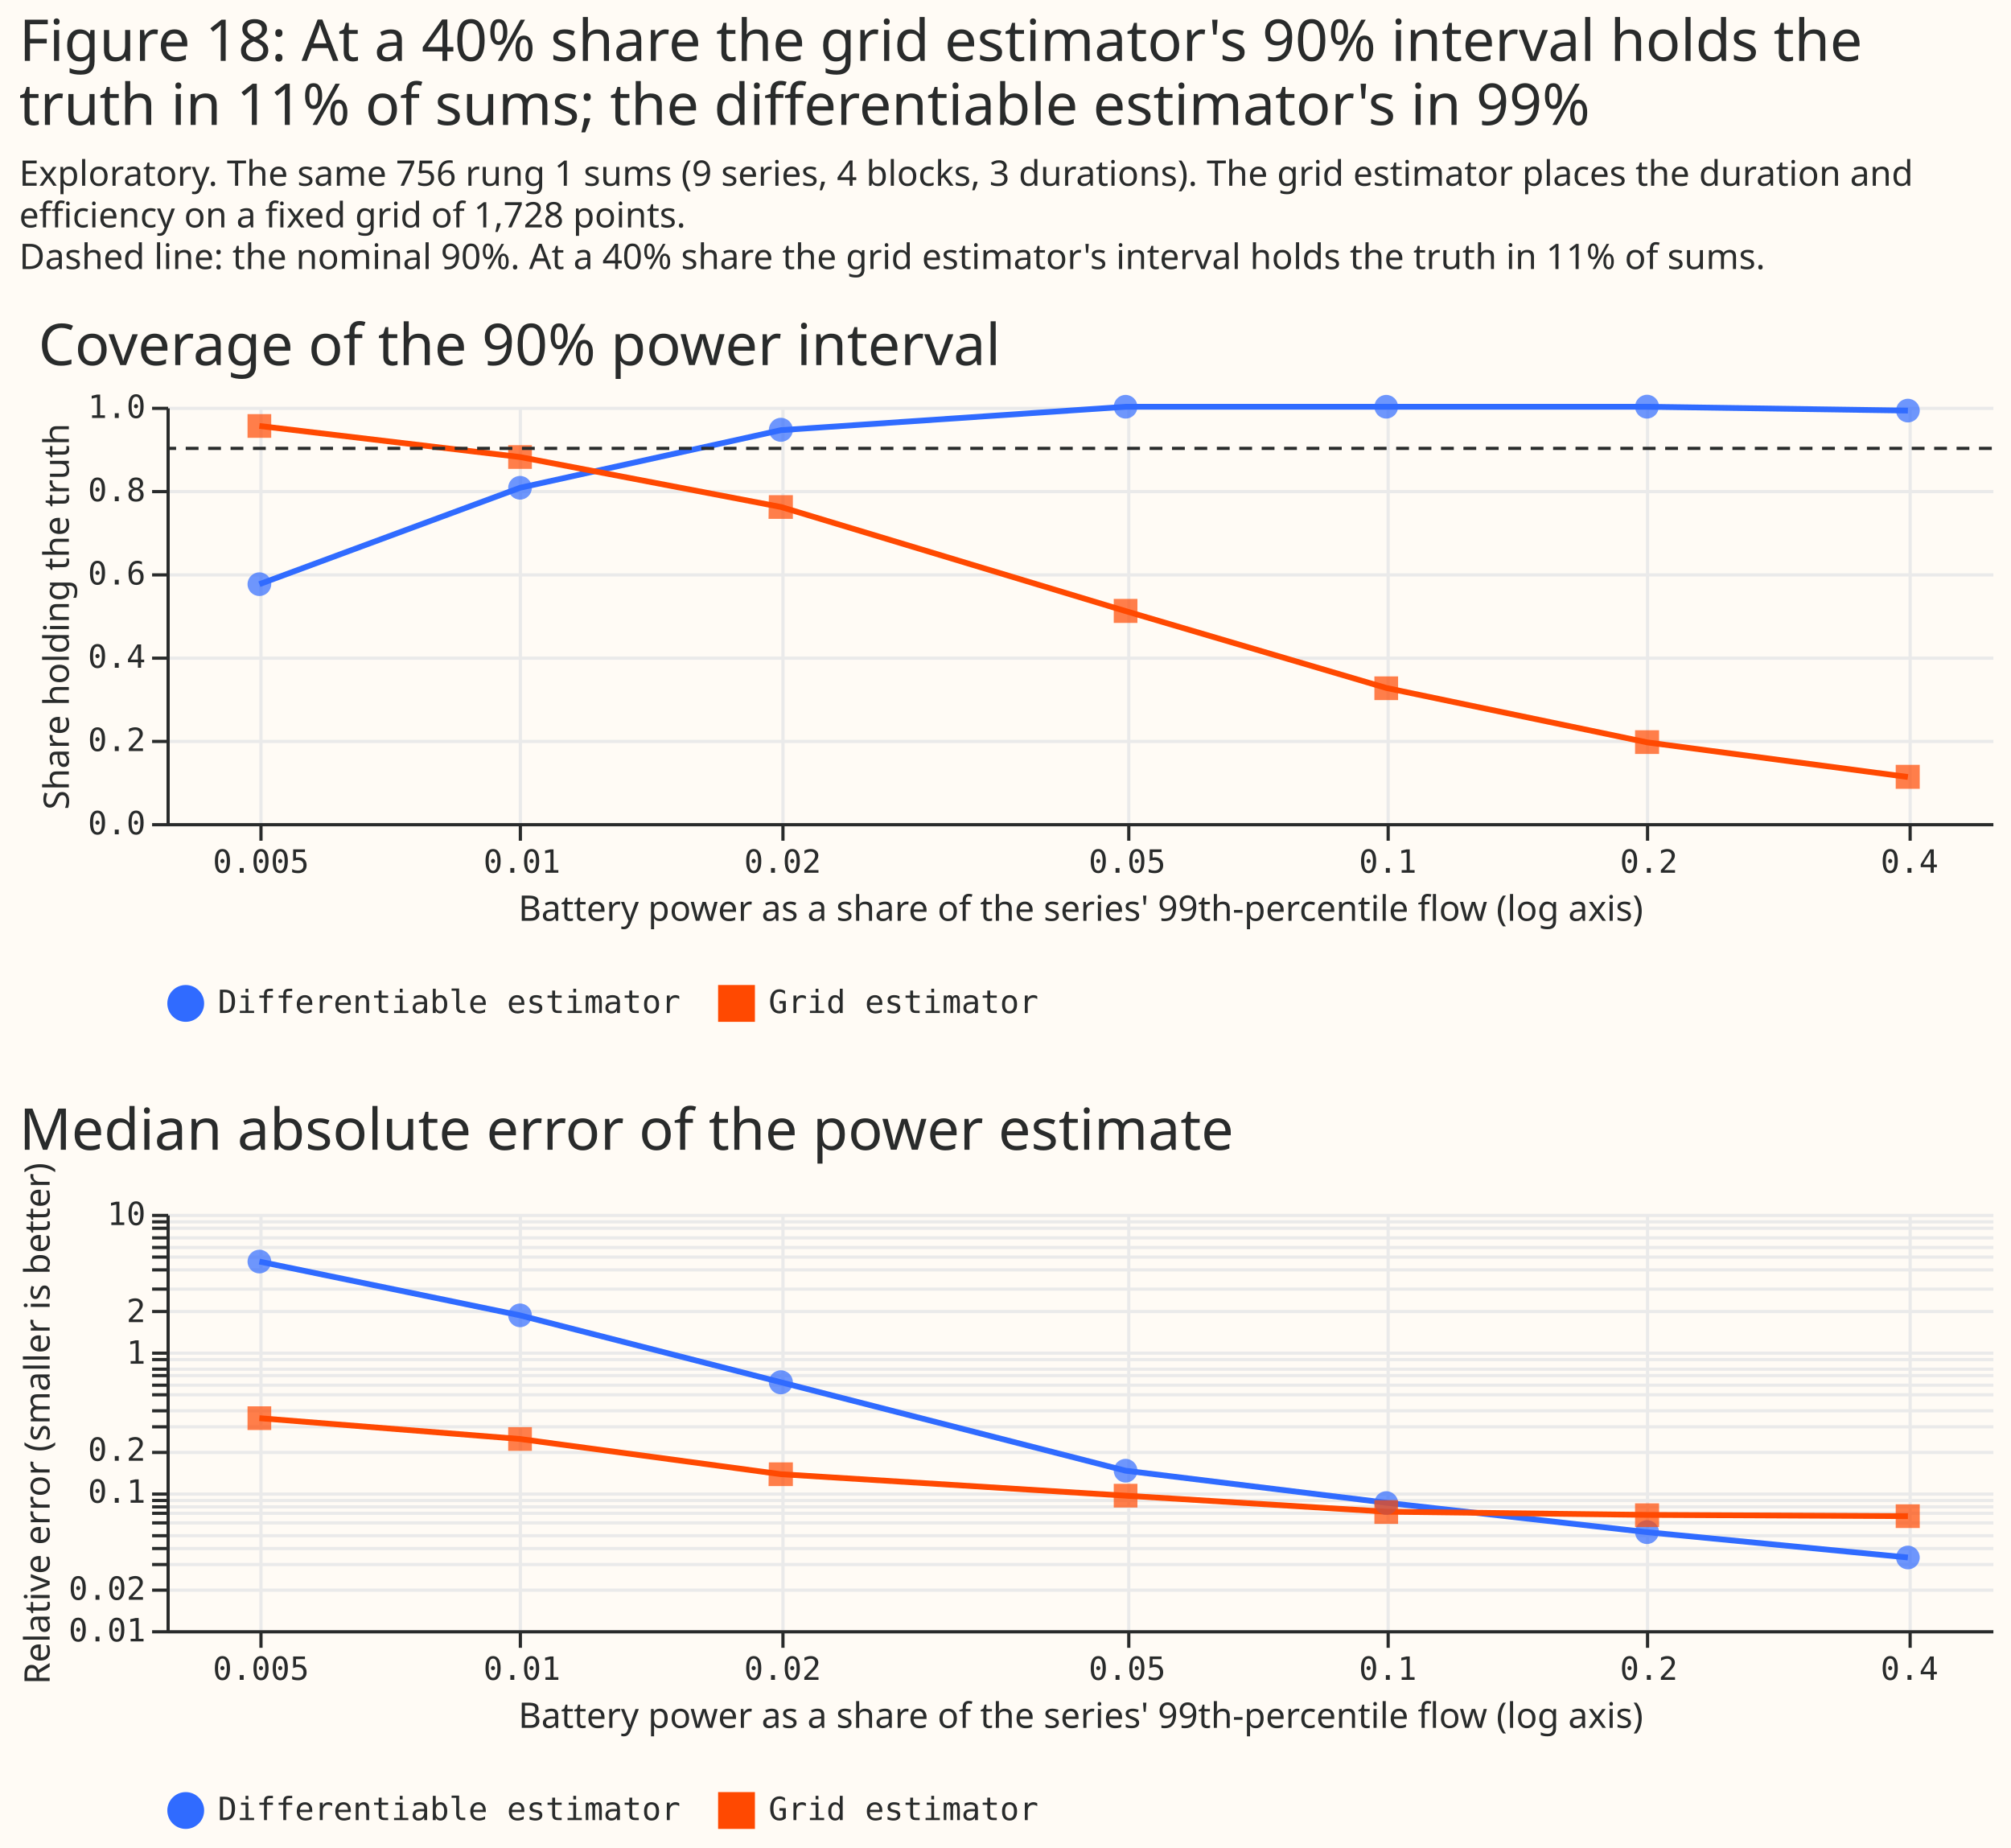
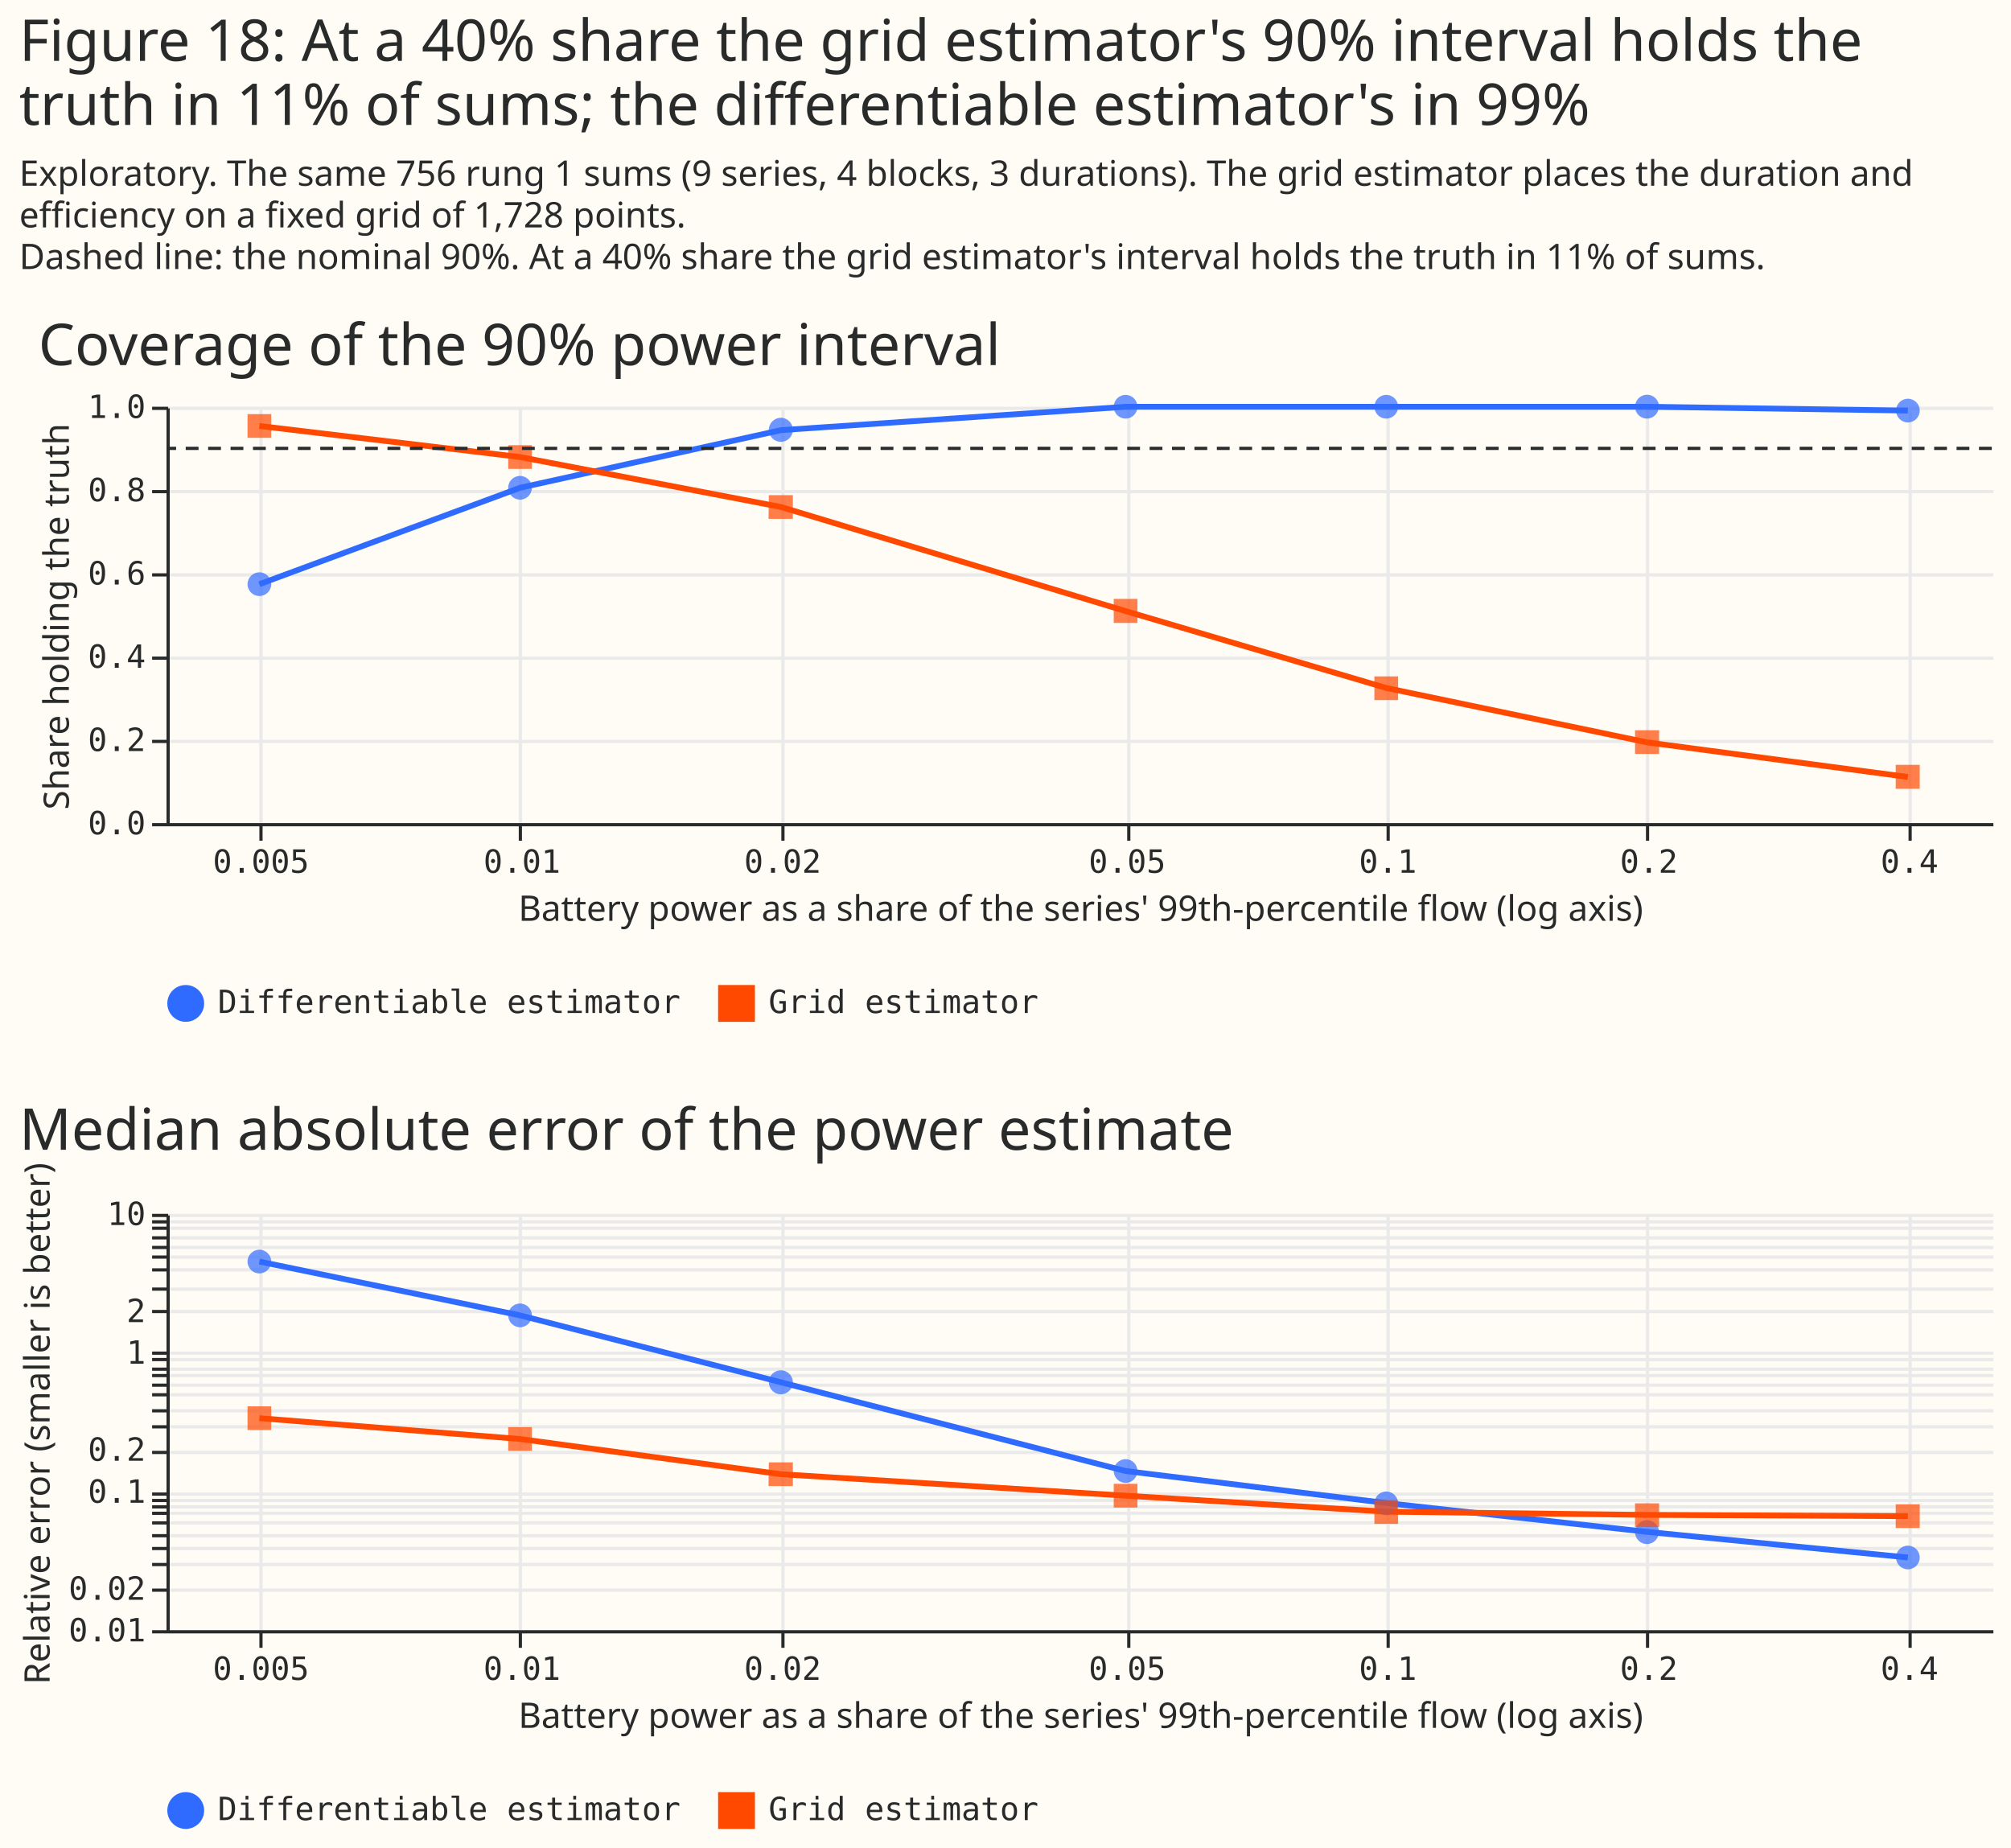
<svg xmlns="http://www.w3.org/2000/svg" width="628" height="577" class="marks" viewBox="0 0 628 577">
  <path fill="#fffbf5" d="M0 0h628v577H0z" />
  <g fill="none" stroke-miterlimit="10" aria-roledescription="group mark container" class="mark-group role-frame root">
    <path d="M52 127h570z" aria-hidden="true" class="background" />
    <g aria-roledescription="group mark container" class="mark-group role-scope concat_0_group">
      <path fill="#fffbf5" d="M52 127h570v130H52Z" aria-hidden="true" class="background" />
      <g aria-hidden="true" class="mark-group role-axis">
        <path stroke="#eaeaea" d="M81.5 127.5v130m81-130v130m82-130v130m108-130v130m81-130v130m81-130v130m82-130v130" class="mark-rule role-axis-grid" pointer-events="none" />
      </g>
      <g aria-hidden="true" class="mark-group role-axis">
        <path stroke="#eaeaea" d="M52.5 257.5h570m-570-26h570m-570-26h570m-570-26h570m-570-26h570m-570-26h570" class="mark-rule role-axis-grid" pointer-events="none" />
      </g>
      <g aria-label="X-axis titled 'Battery power as a share of the series' 99th-percentile flow (log axis)' for a log scale with values from 0.00390625 to 0.5" aria-roledescription="axis" class="mark-group role-axis" pointer-events="none">
        <path stroke="#292b2b" d="M81.5 257.5v5m81-5v5m82-5v5m108-5v5m81-5v5m81-5v5m82-5v5" class="mark-rule role-axis-tick" />
        <g fill="#292b2b" class="mark-text role-axis-label" font-family="Matter Semi Mono, Roboto Mono, monospace" font-size="10" text-anchor="middle">
          <text transform="translate(81.5 272.5)">0.005</text>
          <text transform="translate(163 272.5)">0.01</text>
          <text transform="translate(244.4 272.5)">0.02</text>
          <text transform="translate(352 272.5)">0.05</text>
          <text transform="translate(433.4 272.5)">0.1</text>
          <text transform="translate(514.9 272.5)">0.2</text>
          <text transform="translate(596.3 272.5)">0.4</text>
        </g>
        <path stroke="#292b2b" d="M52.5 257.5h570" class="mark-rule role-axis-domain" />
        <text fill="#292b2b" class="mark-text role-axis-title" font-family="Matter XH, DM Sans, sans-serif" font-size="11" text-anchor="middle" transform="translate(337.5 287.5)">Battery power as a share of the series' 99th-percentile flow (log axis)</text>
      </g>
      <g aria-label="Y-axis titled 'Share holding the truth' for a linear scale with values from 0.0 to 1.0" aria-roledescription="axis" class="mark-group role-axis" pointer-events="none">
        <path stroke="#292b2b" d="M52.5 257.5h-5m5-26h-5m5-26h-5m5-26h-5m5-26h-5m5-26h-5" class="mark-rule role-axis-tick" />
        <g fill="#292b2b" class="mark-text role-axis-label" font-family="Matter Semi Mono, Roboto Mono, monospace" font-size="10" text-anchor="end">
          <text transform="translate(45.5 260.5)">0.0</text>
          <text transform="translate(45.5 234.5)">0.2</text>
          <text transform="translate(45.5 208.5)">0.4</text>
          <text transform="translate(45.5 182.5)">0.6</text>
          <text transform="translate(45.5 156.5)">0.8</text>
          <text transform="translate(45.5 130.5)">1.0</text>
        </g>
        <path stroke="#292b2b" d="M52.5 257.5v-130" class="mark-rule role-axis-domain" />
        <text fill="#292b2b" class="mark-text role-axis-title" font-family="Matter XH, DM Sans, sans-serif" font-size="11" text-anchor="middle" transform="rotate(-90 107 85.5)">Share holding the truth</text>
      </g>
      <g aria-roledescription="group mark container" class="mark-group role-scope concat_0_layer_0_pathgroup">
        <path d="M52 127h570v130H52Z" aria-hidden="true" class="background" />
        <path stroke="#306bff" stroke-width="1.8" d="m81 182.4 81.4-30.1 81.5-18 107.6-7.3h162.9l81.4 1.2" aria-hidden="true" class="mark-line role-mark concat_0_layer_0_marks" />
        <path d="M52 127h570v130H52Z" aria-hidden="true" class="background" />
        <path stroke="#ff4901" stroke-width="1.8" d="m81 133 81.4 9.7 81.5 15.6 107.6 32.5 81.4 24 81.5 17 81.4 10.8" aria-hidden="true" class="mark-line role-mark concat_0_layer_0_marks" />
      </g>
      <g aria-hidden="true" class="mark-symbol role-mark concat_0_layer_1_marks">
        <path fill="#306bff" d="M84.7 182.4a3.7 3.7 0 1 1-7.4 0 3.7 3.7 0 1 1 7.4 0m81.4-30.1a3.7 3.7 0 1 1-7.4 0 3.7 3.7 0 1 1 7.4 0m81.5-18.1a3.7 3.7 0 1 1-7.5 0 3.7 3.7 0 1 1 7.5 0m107.6-7.2a3.7 3.7 0 1 1-7.4 0 3.7 3.7 0 1 1 7.4 0m81.4 0a3.7 3.7 0 1 1-7.4 0 3.7 3.7 0 1 1 7.4 0m81.4 0a3.7 3.7 0 1 1-7.4 0 3.7 3.7 0 1 1 7.5 0m81.4 1.2a3.7 3.7 0 1 1-7.4 0 3.7 3.7 0 1 1 7.4 0" opacity=".7" />
        <path fill="#ff4901" d="M77.3 129.3h7.4v7.4h-7.4Zm81.4 9.7h7.4v7.4h-7.4Zm81.4 15.6h7.5v7.4H240ZM347.8 187h7.4v7.5h-7.4Zm81.4 24.2h7.4v7.4h-7.4Zm81.4 16.8h7.5v7.4h-7.5Zm81.4 10.8h7.5v7.5H592Z" opacity=".7" />
      </g>
      <path stroke="#292b2b" stroke-dasharray="4,3" d="M622 140H52" aria-hidden="true" class="mark-rule role-mark concat_0_layer_2_marks" />
      <g aria-label="Symbol legend for shape, fill color and stroke color with 2 values: Differentiable estimator, Grid estimator" aria-roledescription="legend" class="mark-group role-legend">
        <path d="M52 307h273v13H52Z" aria-hidden="true" class="background" pointer-events="none" />
        <g class="mark-group role-legend-entry">
          <g aria-roledescription="group mark container" class="mark-group role-scope" pointer-events="none">
            <path d="M52 307.3h160v12.4H52Z" aria-hidden="true" class="background" />
            <path fill="#306bff" stroke="#306bff" stroke-width="1.5" d="M63 313.3a5 5 0 1 1-10 0 5 5 0 1 1 10 0" class="mark-symbol role-legend-symbol" />
            <text fill="#292b2b" class="mark-text role-legend-label" font-family="Matter Semi Mono, Roboto Mono, monospace" font-size="10" transform="translate(68 316.3)">Differentiable estimator</text>
            <path d="M224 307.3h100v12.4H224Z" aria-hidden="true" class="background" />
            <path fill="#ff4901" stroke="#ff4901" stroke-width="1.5" d="M225 308.3h10v10h-10Z" class="mark-symbol role-legend-symbol" />
            <text fill="#292b2b" class="mark-text role-legend-label" font-family="Matter Semi Mono, Roboto Mono, monospace" font-size="10" transform="translate(240 316.3)">Grid estimator</text>
          </g>
        </g>
      </g>
      <g class="mark-group role-title">
        <text fill="#292b2b" aria-label="Title text 'Coverage of the 90% power interval'" aria-roledescription="title" class="mark-text role-title-text" font-family="Matter XH, DM Sans, sans-serif" font-size="18" pointer-events="none" transform="translate(12 114)">Coverage of the 90% power interval</text>
      </g>
    </g>
    <g aria-roledescription="group mark container" class="mark-group role-scope concat_1_group">
      <path fill="#fffbf5" d="M52 379h570v130H52Z" aria-hidden="true" class="background" />
      <g aria-hidden="true" class="mark-group role-axis">
        <path stroke="#eaeaea" d="M81.5 379.5v130m81-130v130m82-130v130m108-130v130m81-130v130m81-130v130m82-130v130" class="mark-rule role-axis-grid" pointer-events="none" />
      </g>
      <g aria-hidden="true" class="mark-group role-axis">
        <path stroke="#eaeaea" d="M52.5 509.5h570m-570-13h570m-570-8h570m-570-5h570m-570-4h570m-570-4h570m-570-3h570m-570-2h570m-570-2h570m-570-2h570m-570-13h570m-570-8h570m-570-5h570m-570-5h570m-570-3h570m-570-3h570m-570-2h570m-570-3h570m-570-2h570m-570-13h570m-570-7h570m-570-6h570m-570-4h570m-570-3h570m-570-3h570m-570-3h570m-570-2h570m-570-2h570" class="mark-rule role-axis-grid" pointer-events="none" />
      </g>
      <g aria-label="X-axis titled 'Battery power as a share of the series' 99th-percentile flow (log axis)' for a log scale with values from 0.00390625 to 0.5" aria-roledescription="axis" class="mark-group role-axis" pointer-events="none">
        <path stroke="#292b2b" d="M81.5 509.5v5m81-5v5m82-5v5m108-5v5m81-5v5m81-5v5m82-5v5" class="mark-rule role-axis-tick" />
        <g fill="#292b2b" class="mark-text role-axis-label" font-family="Matter Semi Mono, Roboto Mono, monospace" font-size="10" text-anchor="middle">
          <text transform="translate(81.5 524.5)">0.005</text>
          <text transform="translate(163 524.5)">0.01</text>
          <text transform="translate(244.4 524.5)">0.02</text>
          <text transform="translate(352 524.5)">0.05</text>
          <text transform="translate(433.4 524.5)">0.1</text>
          <text transform="translate(514.9 524.5)">0.2</text>
          <text transform="translate(596.3 524.5)">0.4</text>
        </g>
        <path stroke="#292b2b" d="M52.5 509.5h570" class="mark-rule role-axis-domain" />
        <text fill="#292b2b" class="mark-text role-axis-title" font-family="Matter XH, DM Sans, sans-serif" font-size="11" text-anchor="middle" transform="translate(337.5 539.5)">Battery power as a share of the series' 99th-percentile flow (log axis)</text>
      </g>
      <g aria-label="Y-axis titled 'Relative error (smaller is better)' for a log scale with values from 0.01 to 10" aria-roledescription="axis" class="mark-group role-axis" pointer-events="none">
        <path stroke="#292b2b" d="M52.5 509.5h-5m5-13h-5m5-8h-5m5-5h-5m5-4h-5m5-4h-5m5-3h-5m5-2h-5m5-2h-5m5-2h-5m5-13h-5m5-8h-5m5-5h-5m5-5h-5m5-3h-5m5-3h-5m5-2h-5m5-3h-5m5-2h-5m5-13h-5m5-7h-5m5-6h-5m5-4h-5m5-3h-5m5-3h-5m5-3h-5m5-2h-5m5-2h-5" class="mark-rule role-axis-tick" />
        <g fill="#292b2b" class="mark-text role-axis-label" font-family="Matter Semi Mono, Roboto Mono, monospace" font-size="10" text-anchor="end">
          <text transform="translate(45.5 512.5)">0.01</text>
          <text transform="translate(45.5 499.5)">0.02</text>
          <text transform="translate(45.5 469.2)">0.1</text>
          <text transform="translate(45.5 456.1)">0.2</text>
          <text transform="translate(45.5 425.8)">1</text>
          <text transform="translate(45.5 412.8)">2</text>
          <text transform="translate(45.5 382.5)">10</text>
        </g>
        <path stroke="#292b2b" d="M52.5 509.5v-130" class="mark-rule role-axis-domain" />
        <text fill="#292b2b" class="mark-text role-axis-title" font-family="Matter XH, DM Sans, sans-serif" font-size="11" text-anchor="middle" transform="rotate(-90 230 214.5)">Relative error (smaller is better)</text>
      </g>
      <g aria-roledescription="group mark container" class="mark-group role-scope concat_1_layer_0_pathgroup">
        <path d="M52 379h570v130H52Z" aria-hidden="true" class="background" />
-         <path stroke="#306bff" stroke-width="1.8" d="m81 393.9 81.4 16.8 81.5 20.9 107.6 27.6 81.4 10 81.5 9.2 81.4 7.9" aria-hidden="true" class="mark-line role-mark concat_1_layer_0_marks" />
+         <path stroke="#306bff" stroke-width="1.8" d="m81 393.9 81.4 16.8 81.5 20.9 107.6 27.7 81.4 10 81.5 9 81.4 8" aria-hidden="true" class="mark-line role-mark concat_1_layer_0_marks" />
        <path d="M52 379h570v130H52Z" aria-hidden="true" class="background" />
        <path stroke="#ff4901" stroke-width="1.8" d="m81 442.8 81.4 6.5 81.5 11 107.6 6.7 81.4 5 81.5 1 81.4.4" aria-hidden="true" class="mark-line role-mark concat_1_layer_0_marks" />
      </g>
      <g aria-hidden="true" class="mark-symbol role-mark concat_1_layer_1_marks">
-         <path fill="#306bff" d="M84.7 393.9a3.7 3.7 0 1 1-7.4 0 3.7 3.7 0 1 1 7.4 0m81.4 16.8a3.7 3.7 0 1 1-7.4 0 3.7 3.7 0 1 1 7.4 0m81.5 20.9a3.7 3.7 0 1 1-7.5 0 3.7 3.7 0 1 1 7.5 0m107.6 27.6a3.7 3.7 0 1 1-7.4 0 3.7 3.7 0 1 1 7.4 0m81.4 10.1a3.7 3.7 0 1 1-7.4 0 3.7 3.7 0 1 1 7.4 0m81.4 9.1a3.7 3.7 0 1 1-7.4 0 3.7 3.7 0 1 1 7.5 0m81.4 7.9a3.7 3.7 0 1 1-7.4 0 3.7 3.7 0 1 1 7.4 0" opacity=".7" />
+         <path fill="#306bff" d="M84.7 393.9a3.7 3.7 0 1 1-7.4 0 3.7 3.7 0 1 1 7.4 0m81.4 16.8a3.7 3.7 0 1 1-7.4 0 3.7 3.7 0 1 1 7.4 0m81.5 20.9a3.7 3.7 0 1 1-7.5 0 3.7 3.7 0 1 1 7.5 0m107.6 27.7a3.7 3.7 0 1 1-7.4 0 3.7 3.7 0 1 1 7.4 0m81.4 10.1a3.7 3.7 0 1 1-7.4 0 3.7 3.7 0 1 1 7.4 0m81.4 9a3.7 3.7 0 1 1-7.4 0 3.7 3.7 0 1 1 7.5 0m81.4 7.9a3.7 3.7 0 1 1-7.4 0 3.7 3.7 0 1 1 7.4 0" opacity=".7" />
        <path fill="#ff4901" d="M77.3 439.1h7.4v7.4h-7.4Zm81.4 6.5h7.4v7.4h-7.4Zm81.4 11h7.5v7.4H240Zm107.7 6.7h7.4v7.4h-7.4Zm81.4 5.1h7.4v7.4h-7.4Zm81.4 1h7.5v7.4h-7.5Zm81.4.3h7.5v7.4H592Z" opacity=".7" />
      </g>
      <g aria-label="Symbol legend for shape, fill color and stroke color with 2 values: Differentiable estimator, Grid estimator" aria-roledescription="legend" class="mark-group role-legend">
        <path d="M52 559h273v13H52Z" aria-hidden="true" class="background" pointer-events="none" />
        <g class="mark-group role-legend-entry">
          <g aria-roledescription="group mark container" class="mark-group role-scope" pointer-events="none">
            <path d="M52 559.3h160v12.5H52Z" aria-hidden="true" class="background" />
            <path fill="#306bff" stroke="#306bff" stroke-width="1.5" d="M63 565.3a5 5 0 1 1-10 0 5 5 0 1 1 10 0" class="mark-symbol role-legend-symbol" />
            <text fill="#292b2b" class="mark-text role-legend-label" font-family="Matter Semi Mono, Roboto Mono, monospace" font-size="10" transform="translate(68 568.3)">Differentiable estimator</text>
            <path d="M224 559.3h100v12.5H224Z" aria-hidden="true" class="background" />
            <path fill="#ff4901" stroke="#ff4901" stroke-width="1.5" d="M225 560.3h10v10h-10Z" class="mark-symbol role-legend-symbol" />
            <text fill="#292b2b" class="mark-text role-legend-label" font-family="Matter Semi Mono, Roboto Mono, monospace" font-size="10" transform="translate(240 568.3)">Grid estimator</text>
          </g>
        </g>
      </g>
      <g class="mark-group role-title">
        <text fill="#292b2b" aria-label="Title text 'Median absolute error of the power estimate'" aria-roledescription="title" class="mark-text role-title-text" font-family="Matter XH, DM Sans, sans-serif" font-size="18" pointer-events="none" transform="translate(6 359)">Median absolute error of the power estimate</text>
      </g>
    </g>
    <g fill="#292b2b" class="mark-group role-title" font-family="Matter XH, DM Sans, sans-serif" pointer-events="none">
      <text aria-label="Title text 'Figure 18: At a 40% share the grid estimator's 90% interval holds the truth in 11% of sums; the differentiable estimator's in 99%'" aria-roledescription="title" class="mark-text role-title-text" font-size="18" transform="translate(6 19)">
        <tspan>Figure 18: At a 40% share the grid estimator's 90% interval holds the</tspan>
        <tspan x="0" dy="20">truth in 11% of sums; the differentiable estimator's in 99%</tspan>
      </text>
      <text aria-label="Subtitle text 'Exploratory. The same 756 rung 1 sums (9 series, 4 blocks, 3 durations). The grid estimator places the duration and efficiency on a fixed grid of 1,728 points. Dashed line: the nominal 90%. At a 40% share the grid estimator's interval holds the truth in 11% of sums.'" aria-roledescription="subtitle" class="mark-text role-title-subtitle" font-size="11" transform="translate(6 58)">
        <tspan>Exploratory. The same 756 rung 1 sums (9 series, 4 blocks, 3 durations). The grid estimator places the duration and</tspan>
        <tspan x="0" dy="13">efficiency on a fixed grid of 1,728 points.</tspan>
        <tspan x="0" dy="13">Dashed line: the nominal 90%. At a 40% share the grid estimator's interval holds the truth in 11% of sums.</tspan>
      </text>
    </g>
  </g>
</svg>
